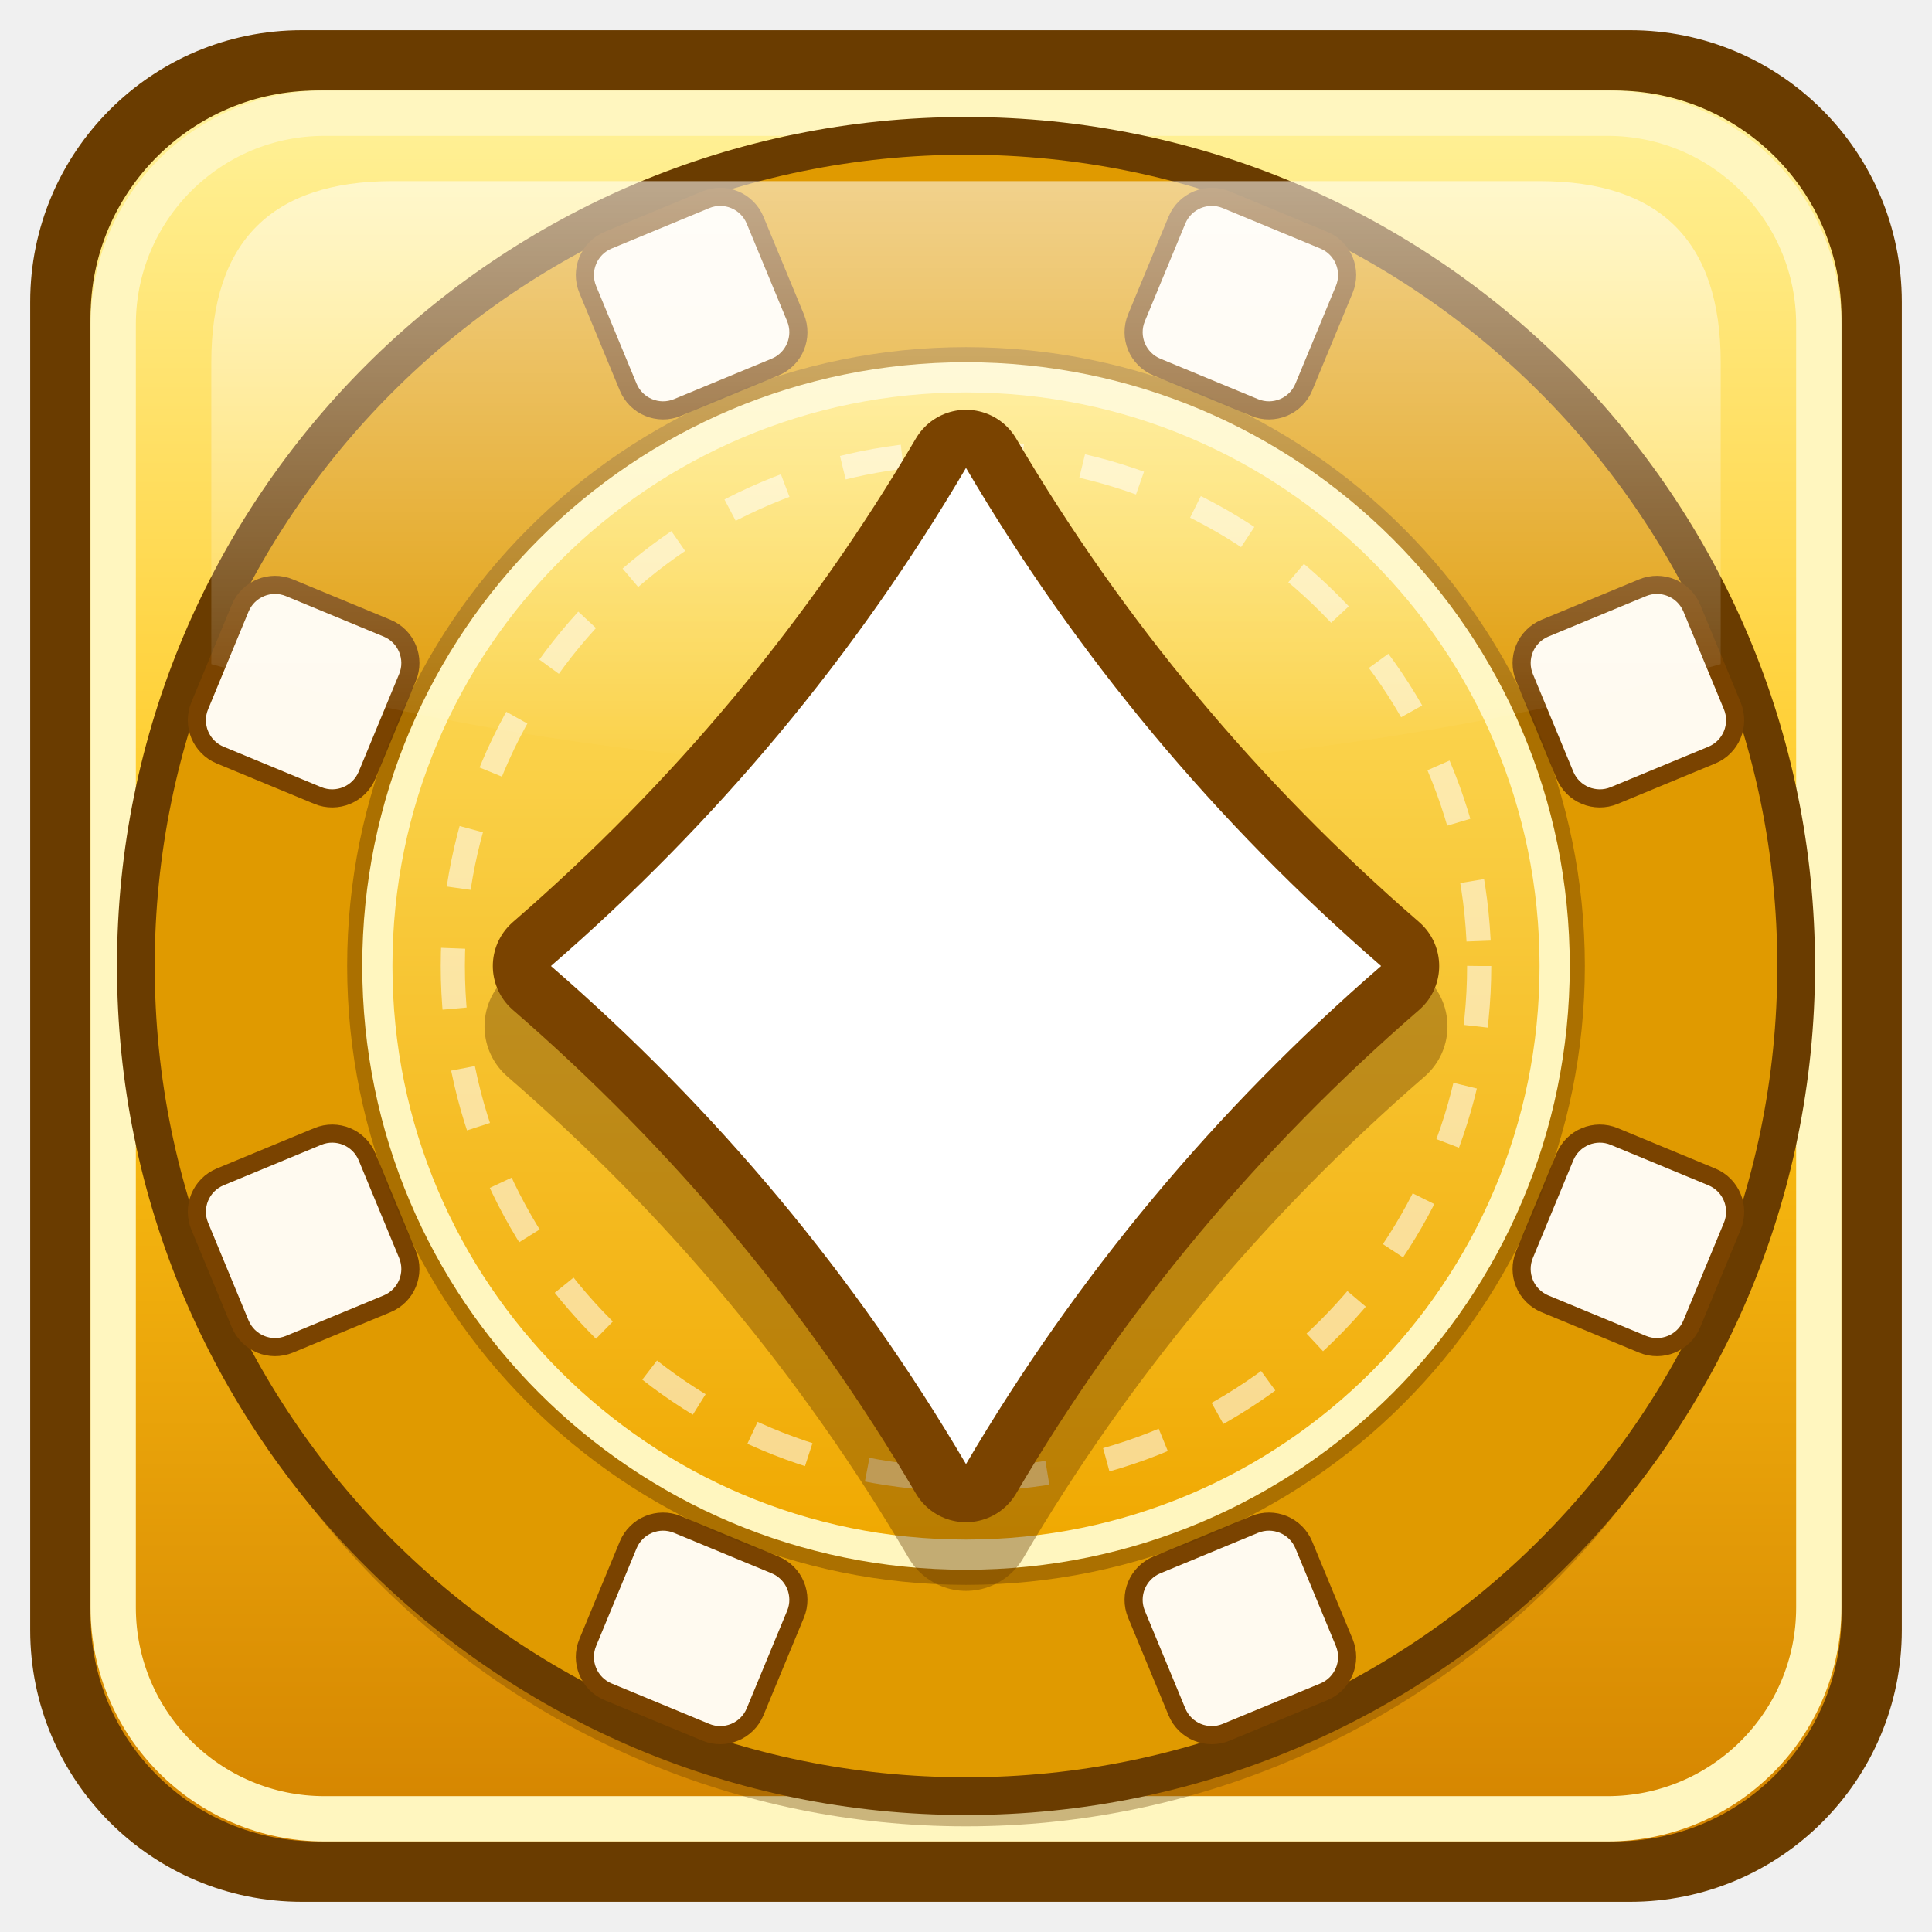
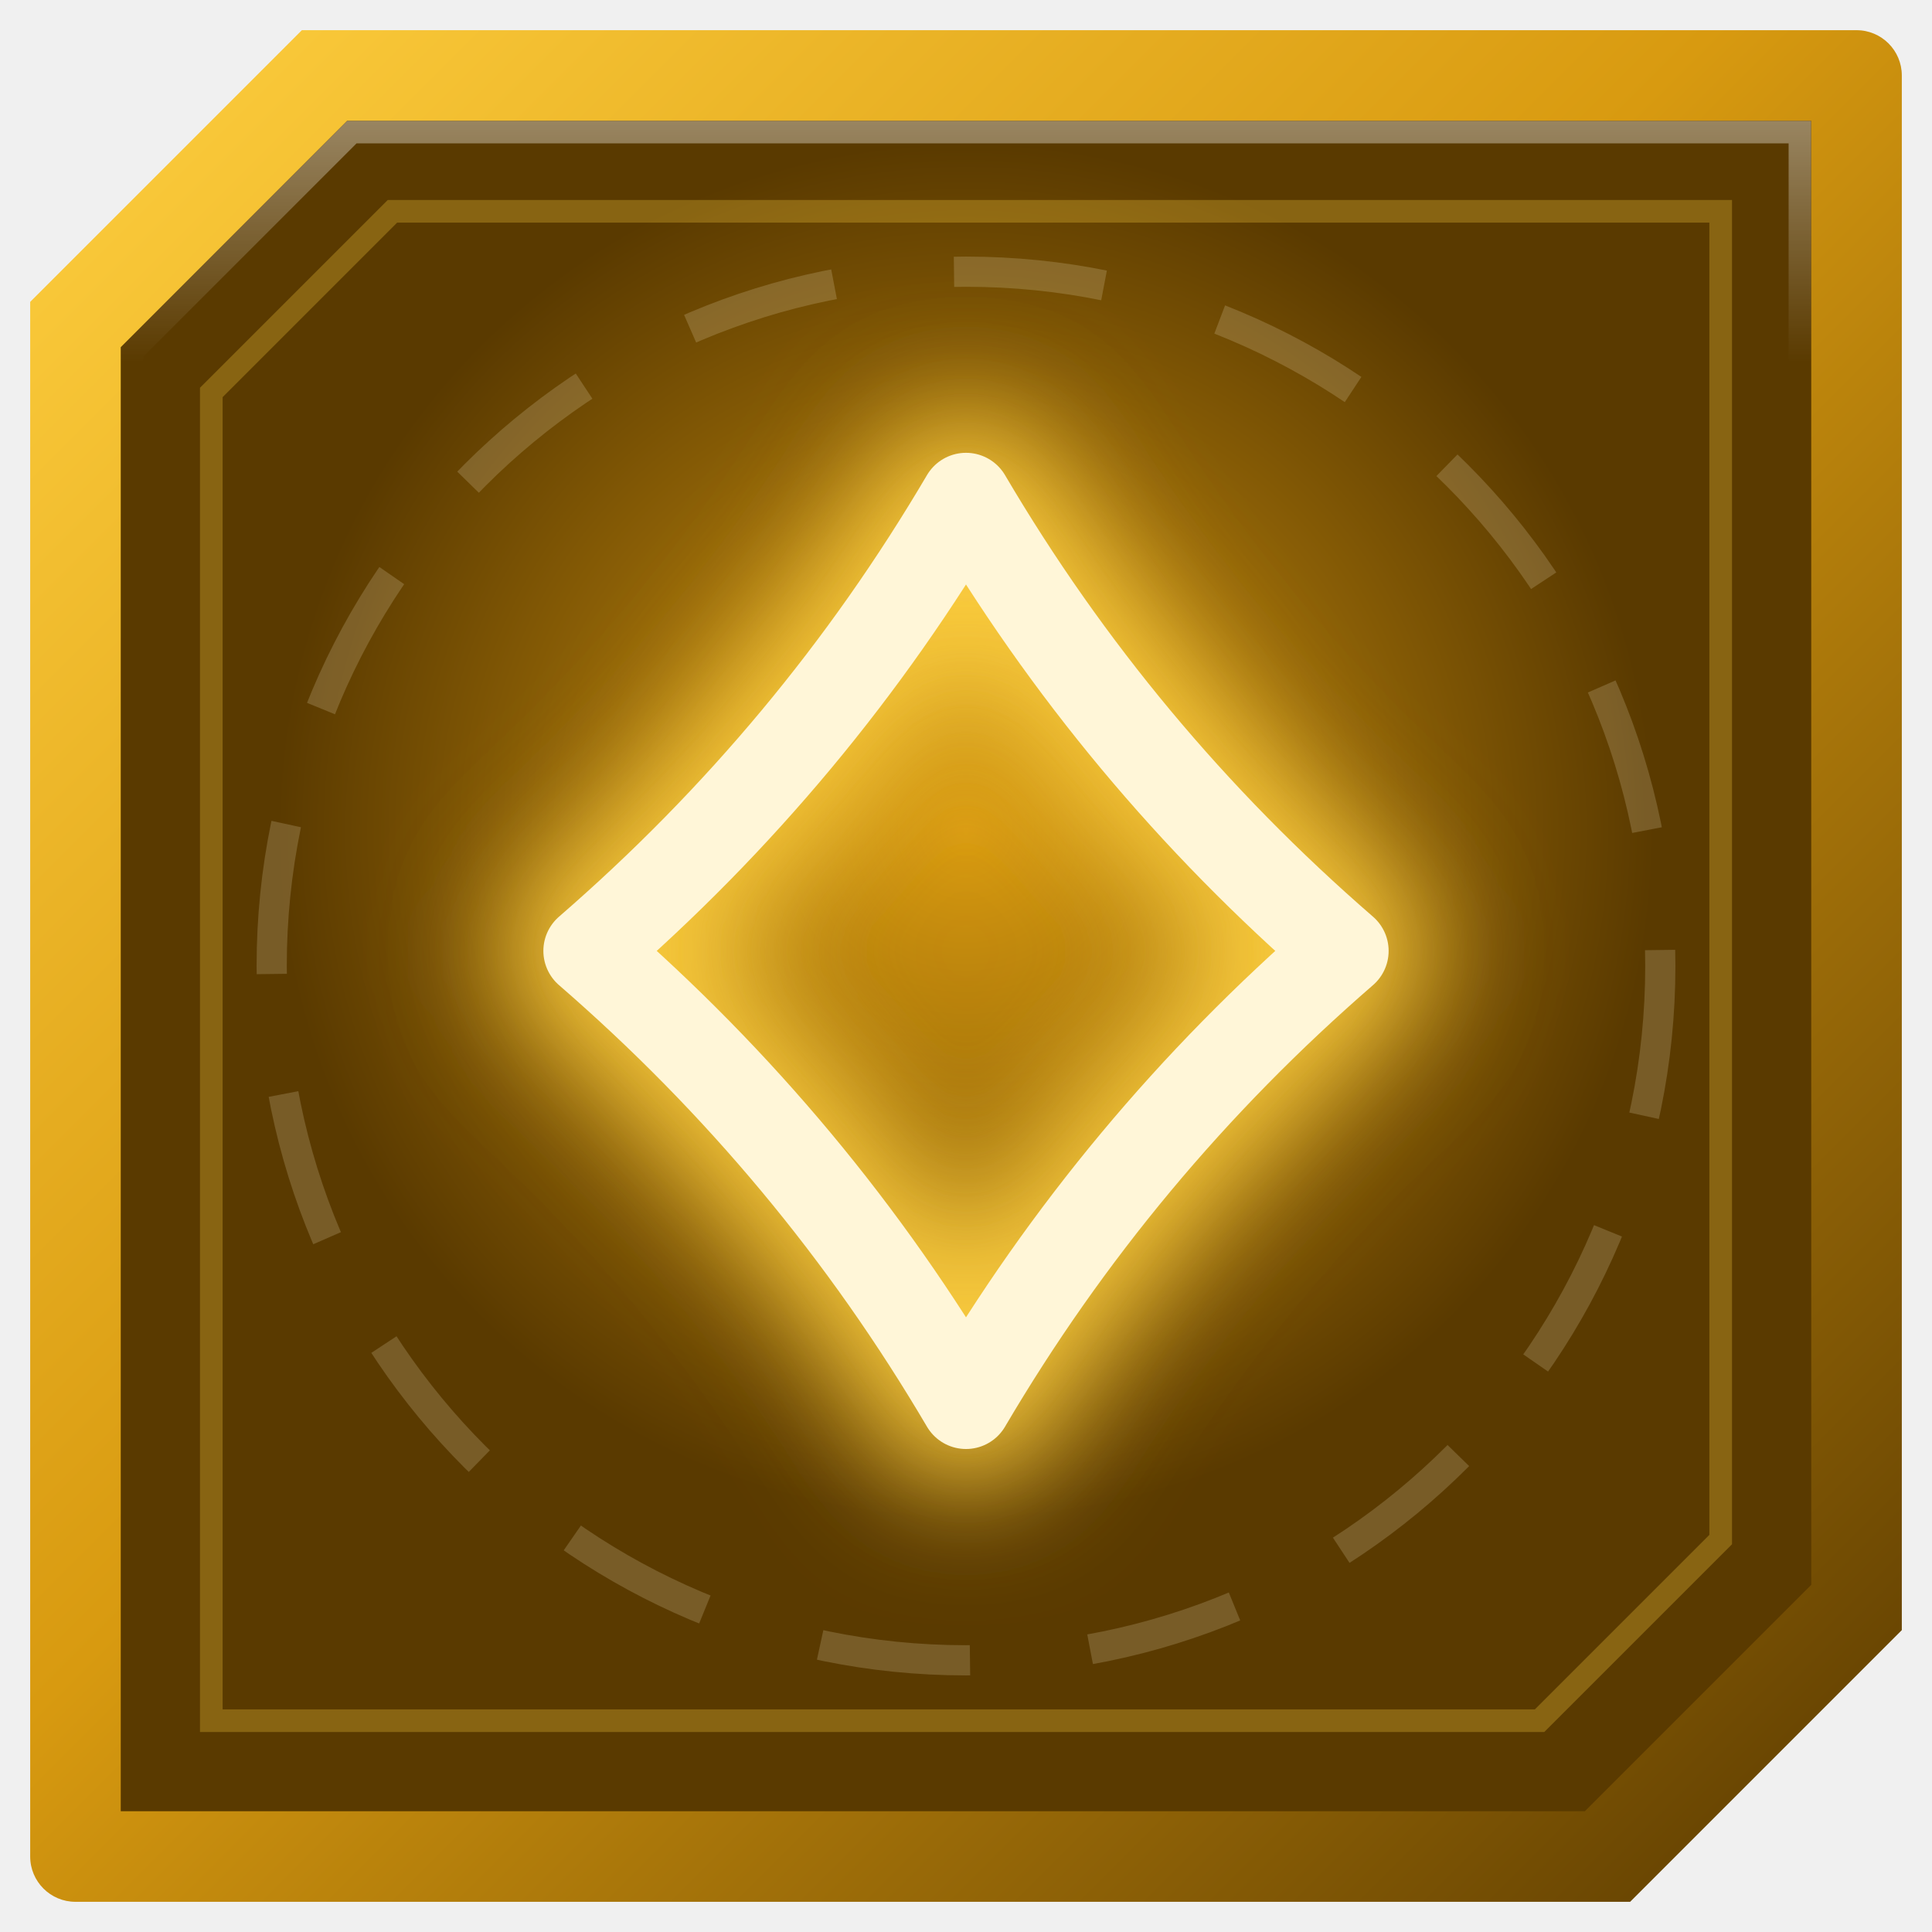
<svg xmlns="http://www.w3.org/2000/svg" width="128" height="128" viewBox="0 0 128 128">
  <defs>
-     <linearGradient id="body" x1="0" y1="0" x2="0" y2="1">
-       <stop offset="0" stop-color="#fff29a" />
-       <stop offset="0.5" stop-color="#ffc414" />
-       <stop offset="1" stop-color="#d48400" />
+     <linearGradient id="frame" x1="0" y1="0" x2="1" y2="1">
+       <stop offset="0" stop-color="#ffd040" />
+       <stop offset="0.45" stop-color="#d89a10" />
+       <stop offset="1" stop-color="#5a3a00" />
    </linearGradient>
-     <linearGradient id="face" x1="0" y1="0" x2="0" y2="1">
-       <stop offset="0" stop-color="#ffe46a" />
-       <stop offset="1" stop-color="#f0a800" />
-     </linearGradient>
-     <linearGradient id="gloss" x1="0" y1="0" x2="0" y2="1">
-       <stop offset="0" stop-color="#ffffff" stop-opacity="0.55" />
+     <radialGradient id="body" cx="0.5" cy="0.42" r="0.68">
+       <stop offset="0" stop-color="#d89a10" />
+       <stop offset="0.6" stop-color="#5a3a00" />
+       <stop offset="1" stop-color="#5a3a00" />
+     </radialGradient>
+     <linearGradient id="topLight" x1="0" y1="0" x2="0" y2="1">
+       <stop offset="0.3" stop-color="#ffffff" />
      <stop offset="1" stop-color="#ffffff" stop-opacity="0" />
    </linearGradient>
+     <mask id="top">
+       <rect width="128" height="24" fill="url(#topLight)" />
+     </mask>
+     <clipPath id="face">
+       <path d="M23 8 L120 8 L120 105 L105 120 L8 120 L8 23 L23 8 Z" />
+     </clipPath>
+     <filter id="glow" x="-40%" y="-40%" width="180%" height="180%">
+       <feGaussianBlur stdDeviation="4" />
+     </filter>
  </defs>
-   <rect x="2" y="2" width="124" height="124" rx="18" fill="#6a3c00" />
-   <rect x="6" y="6" width="116" height="116" rx="15" fill="url(#body)" />
-   <rect x="7.5" y="7.5" width="113" height="113" rx="14" fill="none" stroke="#fff6bf" stroke-width="3" />
-   <circle cx="64" cy="66" r="55" fill="#6a3c00" opacity="0.35" />
-   <circle cx="64" cy="64" r="55" fill="#e09a00" stroke="#6a3c00" stroke-width="2.5" />
-   <rect x="58" y="10.5" width="12" height="12" rx="2.5" fill="#fffaf0" stroke="#7a4300" stroke-width="1.2" transform="rotate(22.5 64 64)" />
-   <rect x="58" y="10.5" width="12" height="12" rx="2.5" fill="#fffaf0" stroke="#7a4300" stroke-width="1.2" transform="rotate(67.5 64 64)" />
-   <rect x="58" y="10.5" width="12" height="12" rx="2.5" fill="#fffaf0" stroke="#7a4300" stroke-width="1.2" transform="rotate(112.5 64 64)" />
-   <rect x="58" y="10.5" width="12" height="12" rx="2.5" fill="#fffaf0" stroke="#7a4300" stroke-width="1.2" transform="rotate(157.5 64 64)" />
-   <rect x="58" y="10.5" width="12" height="12" rx="2.5" fill="#fffaf0" stroke="#7a4300" stroke-width="1.2" transform="rotate(202.5 64 64)" />
-   <rect x="58" y="10.5" width="12" height="12" rx="2.5" fill="#fffaf0" stroke="#7a4300" stroke-width="1.2" transform="rotate(247.5 64 64)" />
-   <rect x="58" y="10.5" width="12" height="12" rx="2.5" fill="#fffaf0" stroke="#7a4300" stroke-width="1.2" transform="rotate(292.5 64 64)" />
-   <rect x="58" y="10.5" width="12" height="12" rx="2.5" fill="#fffaf0" stroke="#7a4300" stroke-width="1.2" transform="rotate(337.5 64 64)" />
-   <circle cx="64" cy="64" r="41" fill="#6a3c00" opacity="0.45" />
-   <circle cx="64" cy="64" r="39" fill="url(#face)" stroke="#fff6bf" stroke-width="2" />
-   <circle cx="64" cy="64" r="34" fill="none" stroke="#ffffff" stroke-width="1.6" stroke-dasharray="4 4" opacity="0.55" />
-   <path d="M14 24 Q14 12 26 12 H102 Q114 12 114 24 V44 Q64 58 14 44 Z" fill="url(#gloss)" />
-   <path d="M64 33 Q74 50 89 63 Q74 76 64 93 Q54 76 39 63 Q54 50 64 33 Z" transform="translate(0 4) translate(64 64) scale(1.1) translate(-64 -63)" fill="#6a3c00" stroke="#6a3c00" stroke-width="8" stroke-linejoin="round" opacity="0.4" />
-   <path d="M64 33 Q74 50 89 63 Q74 76 64 93 Q54 76 39 63 Q54 50 64 33 Z" transform="translate(64 64) scale(1.1) translate(-64 -63)" fill="#ffffff" stroke="#7a4300" stroke-width="7" stroke-linejoin="round" paint-order="stroke" />
+   <path d="M20 2 L123 2 A3 3 0 0 1 126 5 L126 108 L108 126 L5 126 A3 3 0 0 1 2 123 L2 20 L20 2 Z" fill="url(#frame)" />
+   <path d="M23 8 L120 8 L120 105 L105 120 L8 120 L8 23 L23 8 Z" fill="url(#body)" />
+   <g clip-path="url(#face)">
+     <circle cx="64" cy="64" r="46" fill="none" stroke="#fff6d8" stroke-width="2" stroke-dasharray="10 8" opacity="0.18" />
+   </g>
+   <path d="M26 14 L114 14 L114 102 L102 114 L14 114 L14 26 L26 14 Z" fill="none" stroke="#ffd040" stroke-width="1.5" opacity="0.28" />
+   <path d="M23 8 L120 8 L120 105 L105 120 L8 120 L8 23 L23 8 Z" fill="none" stroke="#ffffff" stroke-width="3" opacity="0.4" mask="url(#top)" clip-path="url(#face)" />
+   <g filter="url(#glow)" opacity="0.95">
+     <path d="M64 33 Q74 50 89 63 Q74 76 64 93 Q54 76 39 63 Q54 50 64 33 Z" fill="none" stroke="#ffd040" stroke-width="11.4" stroke-linecap="round" stroke-linejoin="round" />
+   </g>
+   <g>
+     <path d="M64 33 Q74 50 89 63 Q74 76 64 93 Q54 76 39 63 Q54 50 64 33 Z" fill="none" stroke="#fff6d8" stroke-width="6" stroke-linecap="round" stroke-linejoin="round" />
+   </g>
</svg>
